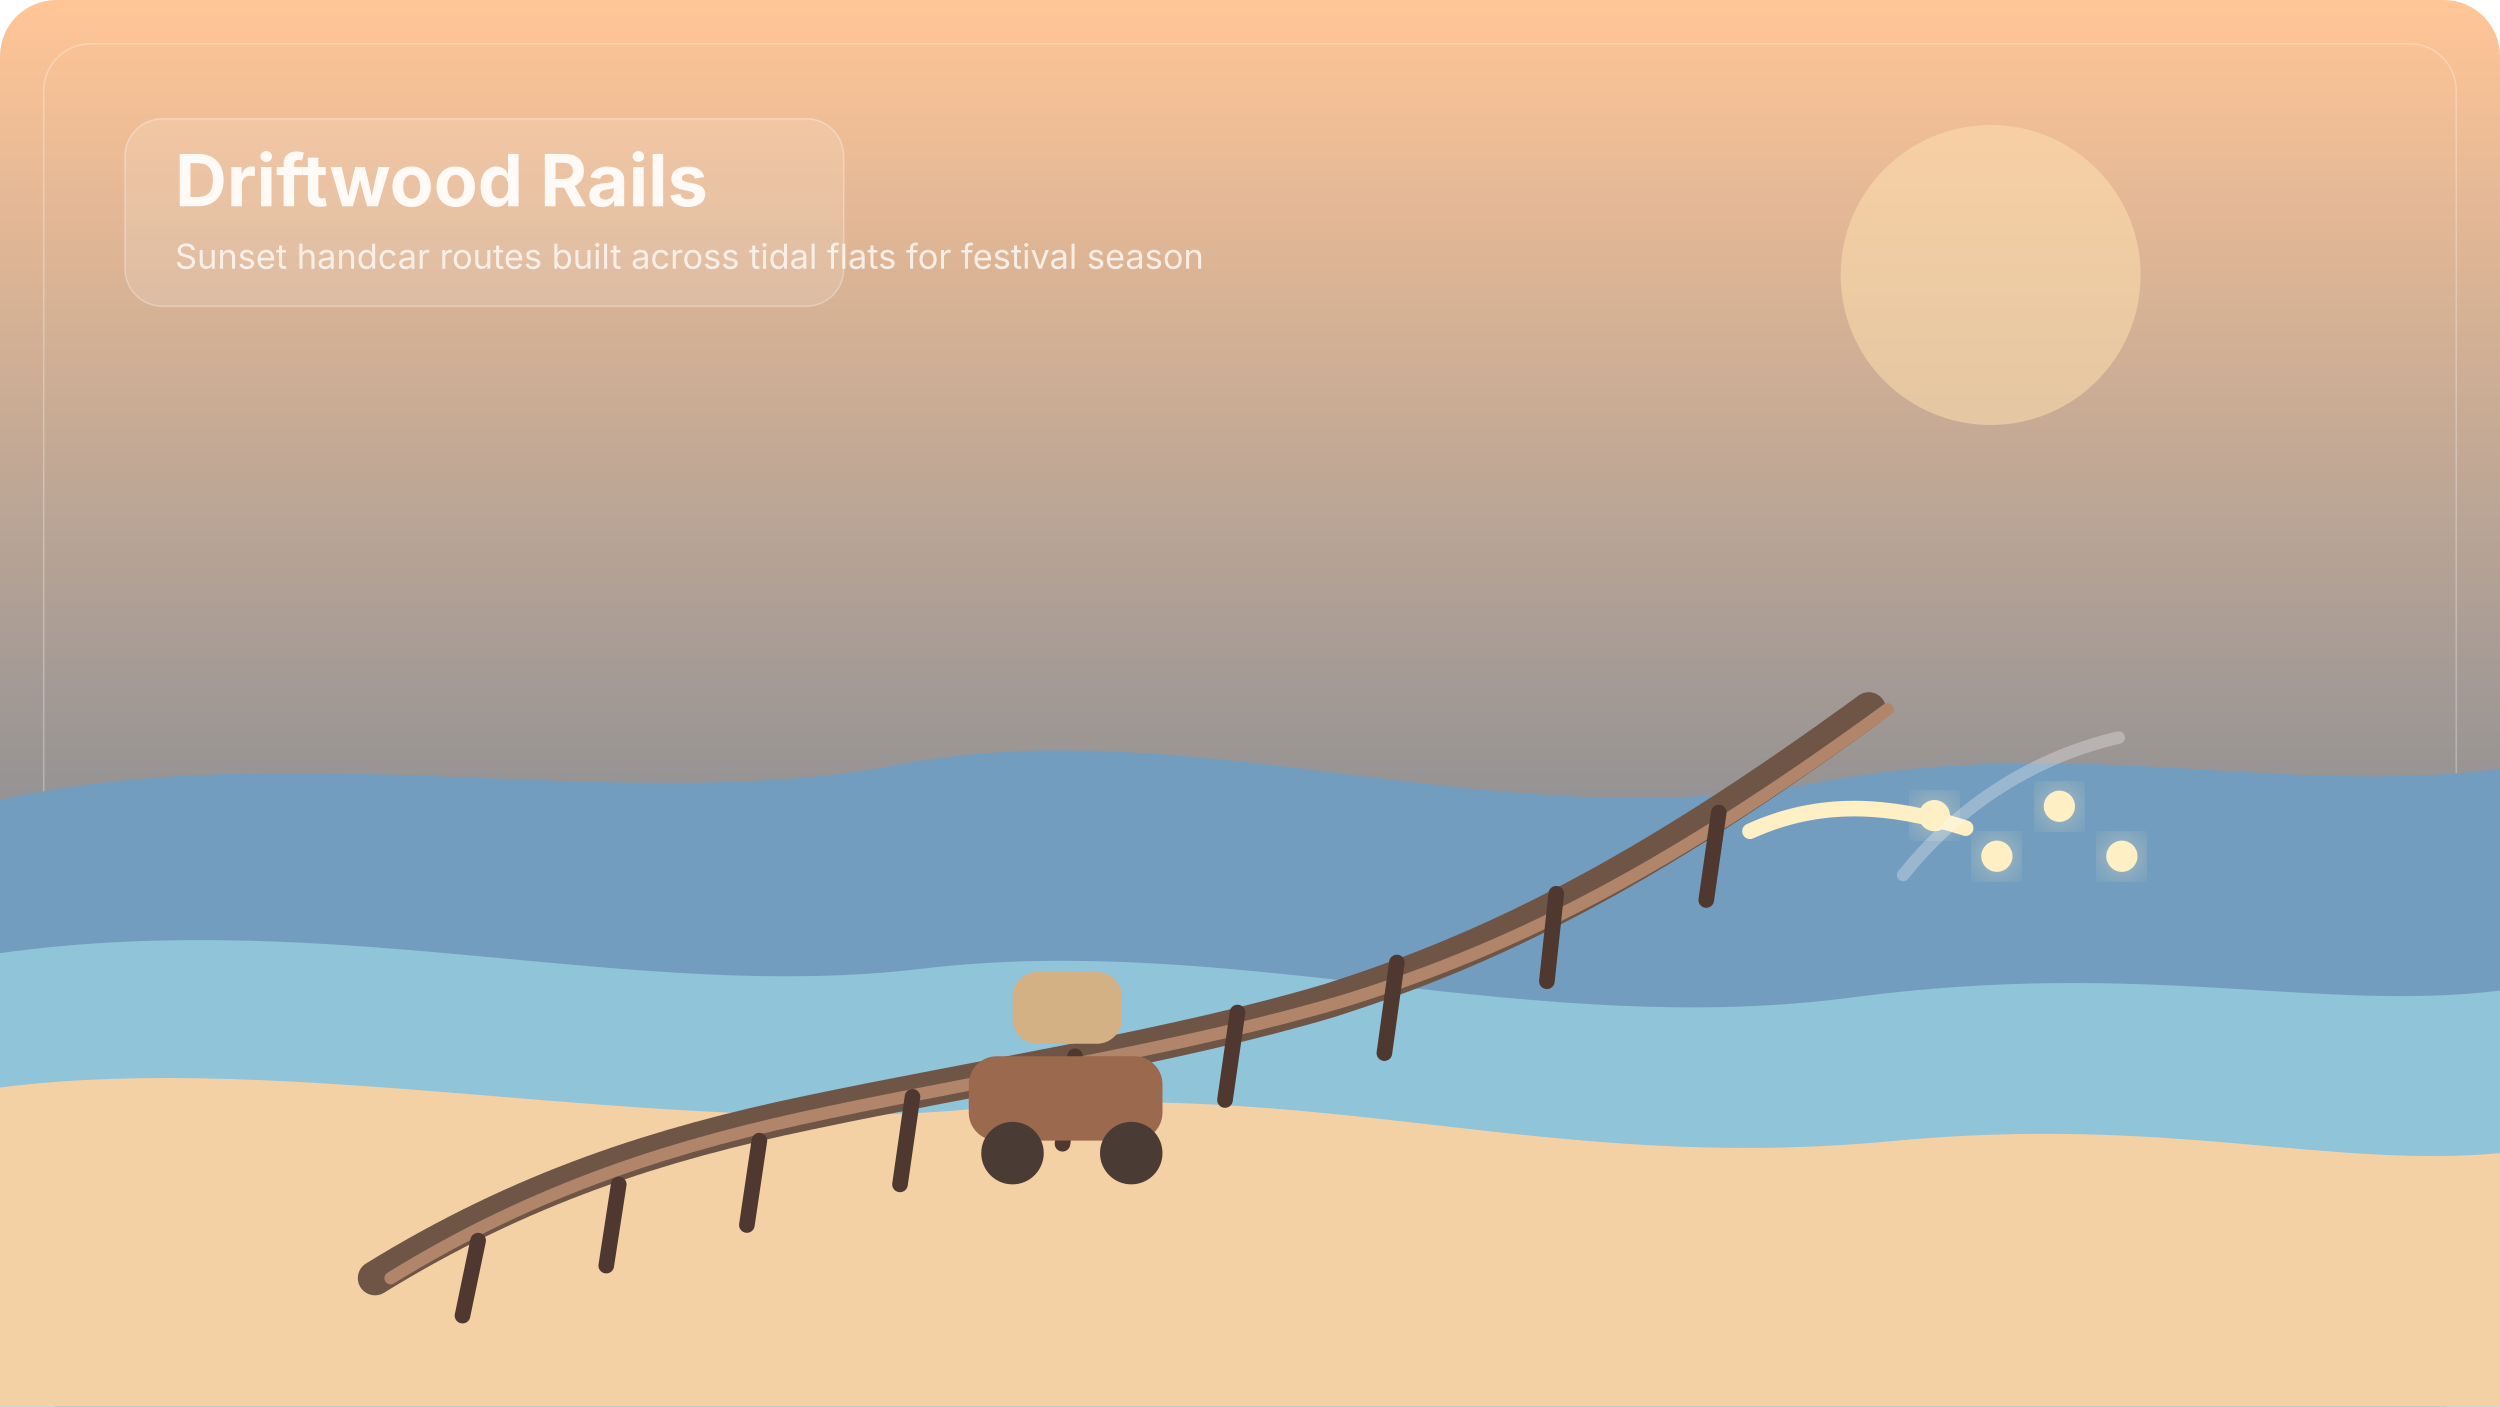
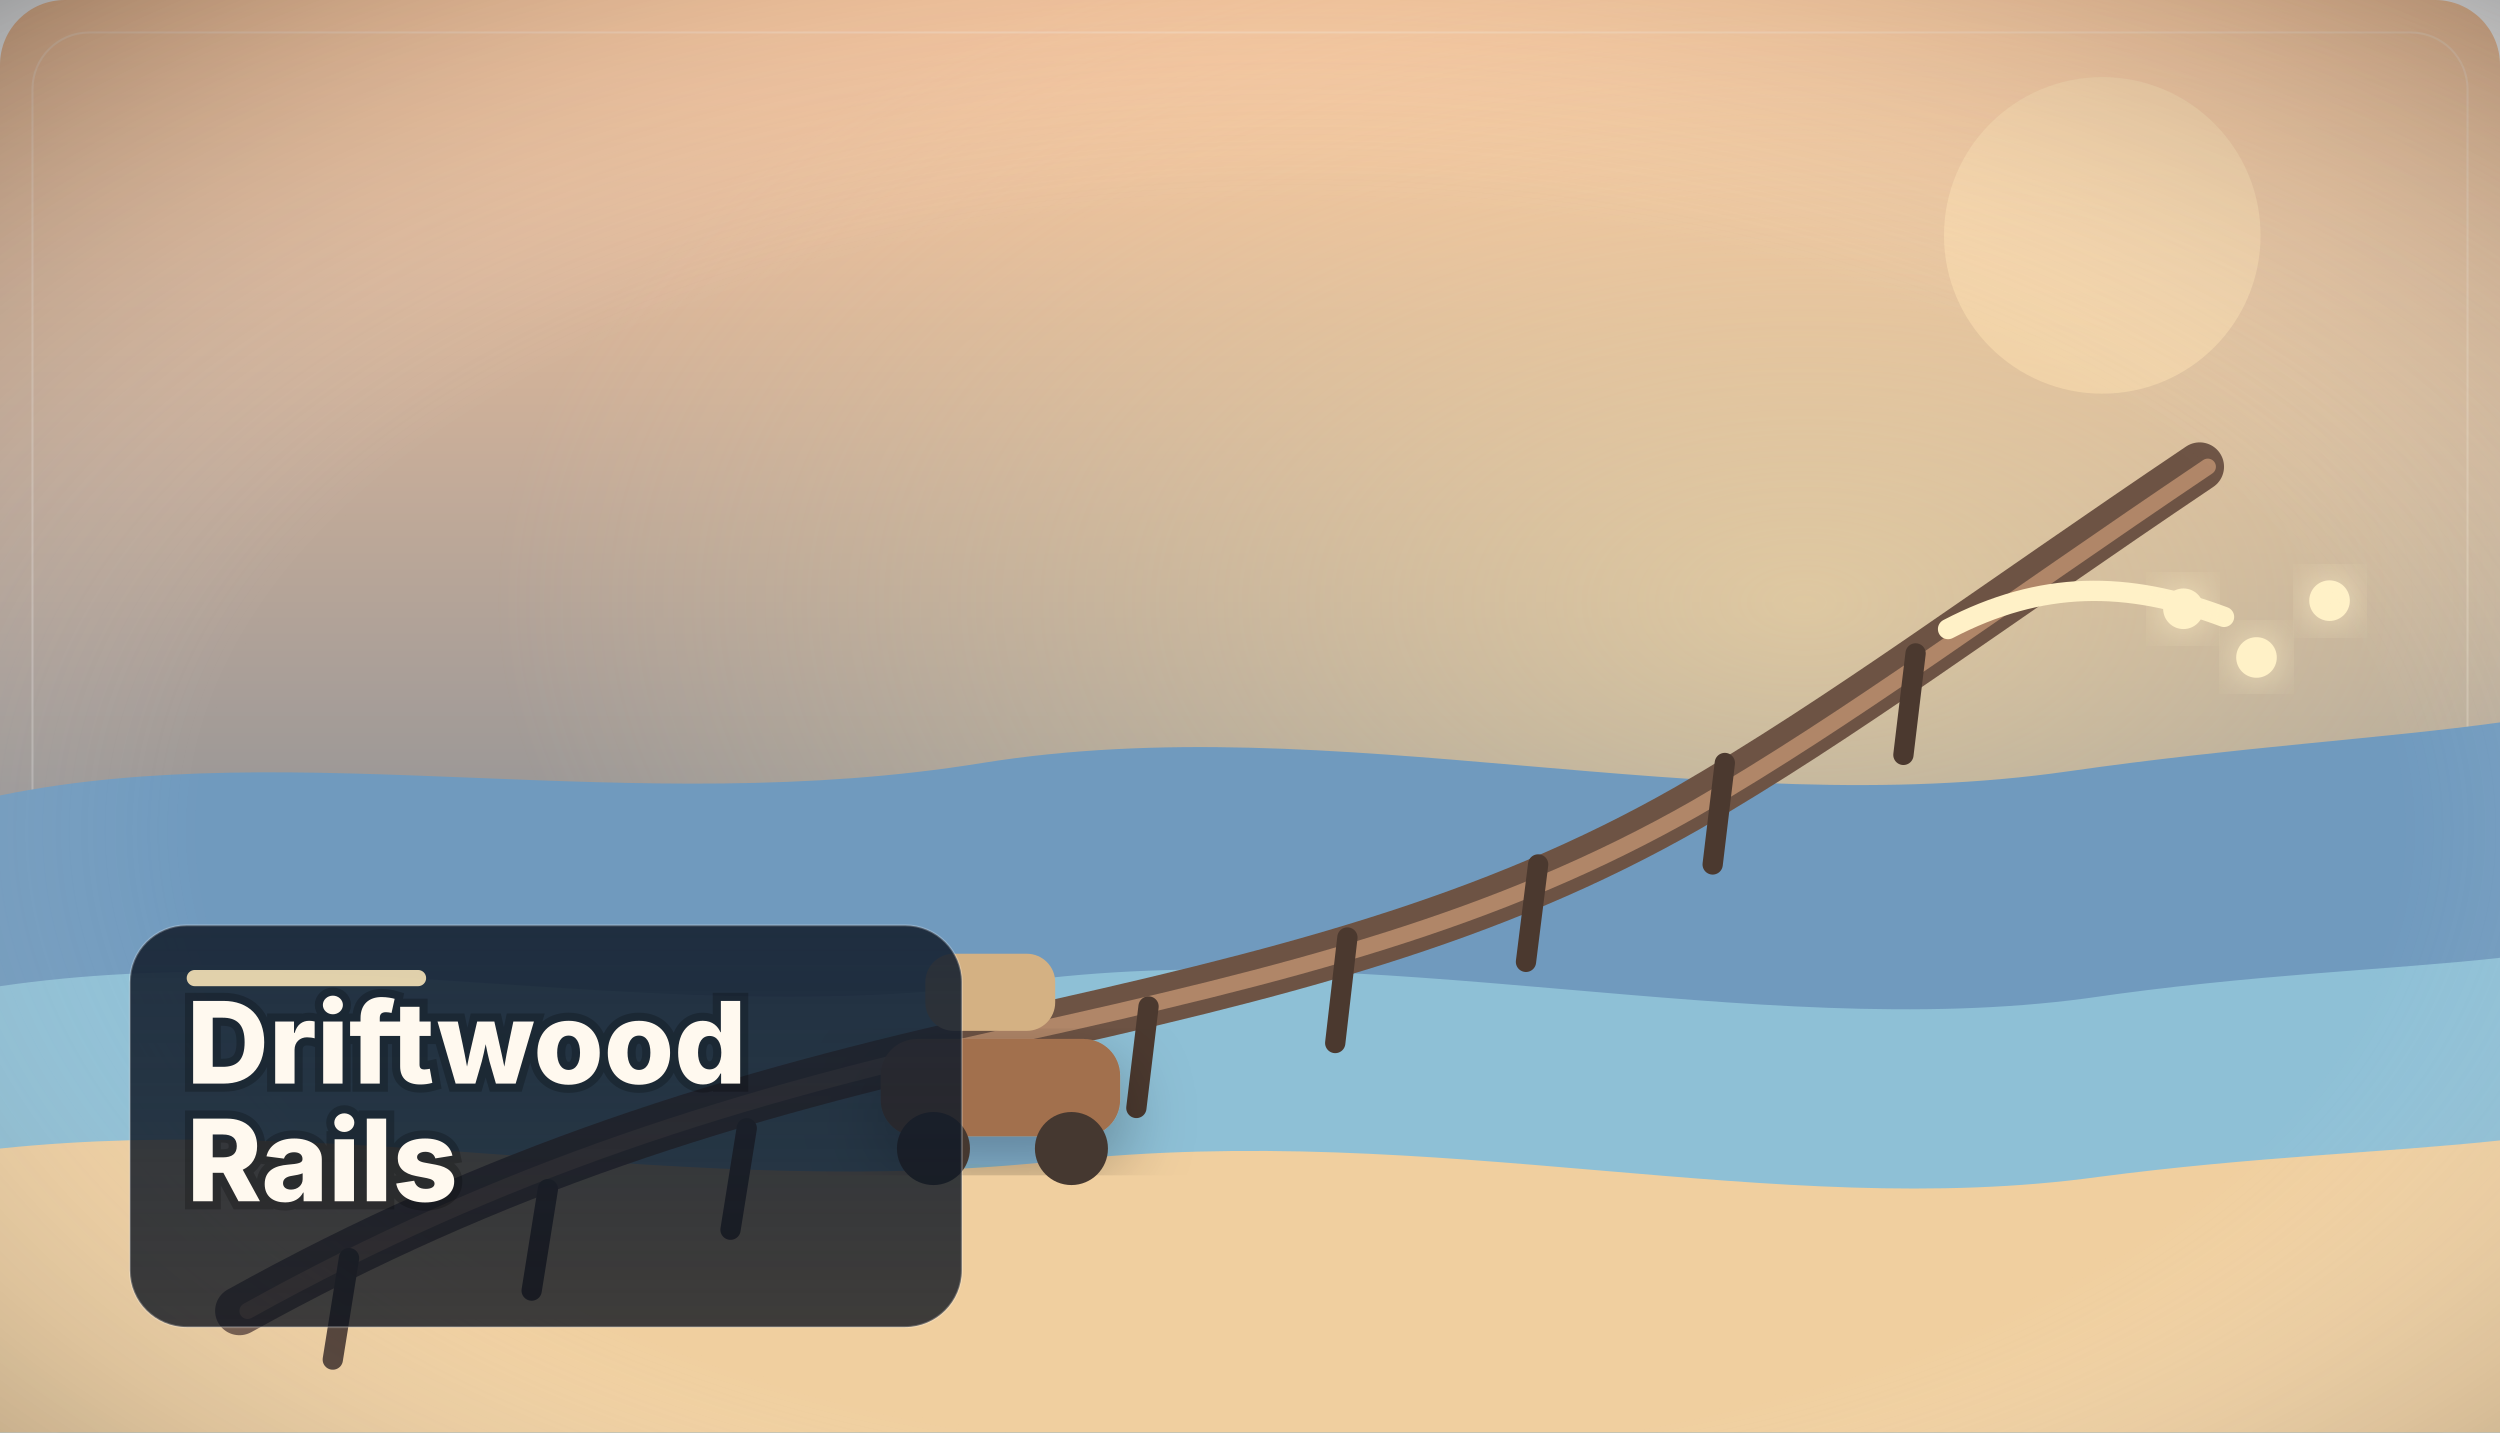
- <svg xmlns="http://www.w3.org/2000/svg" viewBox="0 0 1600 900" role="img" aria-labelledby="title desc">
+ <svg xmlns="http://www.w3.org/2000/svg" viewBox="0 0 1232 706" role="img" aria-labelledby="title desc">
  <defs>
    <linearGradient id="bg" x1="0" y1="0" x2="0" y2="1">
-       <stop offset="0%" stop-color="#ffc596" />
-       <stop offset="100%" stop-color="#446d93" />
+       <stop offset="0%" stop-color="#ffc89b" />
+       <stop offset="100%" stop-color="#4b7194" />
    </linearGradient>
-     <linearGradient id="sunbeam" x1="0" y1="0" x2="1" y2="1">
-       <stop offset="0%" stop-color="rgba(255,255,255,0.65)" />
-       <stop offset="100%" stop-color="rgba(255,255,255,0)" />
+     <radialGradient id="bloom" cx="72%" cy="42%" r="52%">
+       <stop offset="0%" stop-color="#ffe4a8" stop-opacity="0.56" />
+       <stop offset="100%" stop-color="#ffe4a8" stop-opacity="0" />
+     </radialGradient>
+     <linearGradient id="panel" x1="0" y1="0" x2="0" y2="1">
+       <stop offset="0%" stop-color="#162232" stop-opacity="0.9" />
+       <stop offset="100%" stop-color="#0b121d" stop-opacity="0.78" />
    </linearGradient>
-     <linearGradient id="glass" x1="0" y1="0" x2="1" y2="1">
-       <stop offset="0%" stop-color="rgba(255,255,255,0.45)" />
-       <stop offset="100%" stop-color="rgba(255,255,255,0.08)" />
-     </linearGradient>
-     <linearGradient id="warm" x1="0" y1="0" x2="1" y2="0">
-       <stop offset="0%" stop-color="#ffd7ac" />
-       <stop offset="100%" stop-color="#ff9e64" />
-     </linearGradient>
-     <filter id="softGlow" x="-30%" y="-30%" width="160%" height="160%">
-       <feGaussianBlur stdDeviation="12" result="blur" />
+     <radialGradient id="fog" cx="52%" cy="58%" r="78%">
+       <stop offset="56%" stop-color="#ffffff" stop-opacity="0" />
+       <stop offset="100%" stop-color="#05070a" stop-opacity="0.38" />
+     </radialGradient>
+     <filter id="shadow" x="-40%" y="-40%" width="180%" height="180%">
+       <feDropShadow dx="0" dy="14" stdDeviation="18" flood-color="#04101b" flood-opacity="0.35" />
+     </filter>
+     <filter id="glow" x="-40%" y="-40%" width="180%" height="180%">
+       <feGaussianBlur stdDeviation="10" result="blur" />
      <feMerge>
        <feMergeNode in="blur" />
        <feMergeNode in="SourceGraphic" />
      </feMerge>
    </filter>
  </defs>
-   <rect width="1600" height="900" rx="36" fill="url(#bg)" />
-   <rect x="28" y="28" width="1544" height="844" rx="30" fill="none" stroke="rgba(255,255,255,0.28)" />
-   <rect x="80" y="76" width="460" height="120" rx="24" fill="rgba(255,251,247,0.14)" stroke="rgba(255,255,255,0.3)" />
-   <text x="112" y="132" font-family="Inter, Arial, sans-serif" font-size="46" font-weight="700" fill="#fffaf6">Driftwood Rails</text>
-   <text x="112" y="172" font-family="Inter, Arial, sans-serif" font-size="22" fill="rgba(255,250,246,0.82)">Sunset handcar routes built across tidal flats for festival season</text>
-   <circle cx="1274" cy="176" r="96" fill="#ffe0b0" opacity="0.52" />
-   <path d="M0 512 C188 470 400 522 572 490 C766 452 958 540 1168 500 C1330 470 1460 510 1600 492 V900 H0 Z" fill="#729dbe" />
-   <path d="M0 610 C216 580 406 642 590 620 C790 596 982 666 1188 638 C1374 614 1484 648 1600 634 V900 H0 Z" fill="#8fc4d9" />
-   <path d="M0 696 C188 672 422 728 620 710 C848 688 988 752 1214 730 C1388 714 1490 748 1600 738 V900 H0 Z" fill="#f3d1a4" />
-   <path d="M240 818 C334 760 422 732 518 712 C622 690 752 670 852 640 C952 608 1048 562 1196 454" fill="none" stroke="#6e5546" stroke-width="22" stroke-linecap="round" />
-   <path d="M250 818 C344 760 434 732 530 712 C634 690 762 670 862 640 C964 608 1060 562 1208 454" fill="none" stroke="#b1856a" stroke-width="8" stroke-linecap="round" />
-   <path d="M306 794 L296 842 M396 758 L388 810 M486 730 L478 784 M584 702 L576 758 M688 676 L680 732 M792 648 L784 704 M894 616 L886 674 M996 572 L990 628 M1100 520 L1092 576" stroke="#4e382f" stroke-width="10" stroke-linecap="round" />
-   <rect x="620" y="676" width="124" height="54" rx="18" fill="#9b694d" />
-   <circle cx="648" cy="738" r="20" fill="#4a3b34" />
-   <circle cx="724" cy="738" r="20" fill="#4a3b34" />
-   <rect x="648" y="622" width="70" height="46" rx="16" fill="#d4b184" />
-   <path d="M1120 532 C1164 512 1208 514 1258 530" fill="none" stroke="#ffefc5" stroke-width="10" stroke-linecap="round" />
-   <circle cx="1238" cy="522" r="10" fill="#ffefc5" filter="url(#softGlow)" />
-   <circle cx="1278" cy="548" r="10" fill="#ffefc5" filter="url(#softGlow)" />
-   <circle cx="1318" cy="516" r="10" fill="#ffefc5" filter="url(#softGlow)" />
-   <circle cx="1358" cy="548" r="10" fill="#ffefc5" filter="url(#softGlow)" />
-   <path d="M1218 560 C1250 520 1296 486 1356 472" fill="none" stroke="rgba(255,255,255,0.28)" stroke-width="8" stroke-linecap="round" />
+   <rect width="1232" height="706" rx="32" fill="url(#bg)" />
+   <rect x="16" y="16" width="1200" height="674" rx="28" fill="none" stroke="rgba(255,255,255,0.24)" />
+   <rect width="1232" height="706" fill="url(#bloom)" />
+   <circle cx="1036" cy="116" r="78" fill="#ffe2b1" opacity="0.5" />
+   <path d="M0 392 C146 362 312 404 484 376 C658 348 840 406 1020 380 C1104 368 1174 364 1232 356 V706 H0 Z" fill="#709abe" />
+   <path d="M0 486 C164 462 330 508 500 484 C674 460 864 514 1028 492 C1110 480 1178 478 1232 472 V706 H0 Z" fill="#8ec0d6" />
+   <path d="M0 566 C172 548 340 592 522 572 C708 552 874 602 1034 580 C1110 570 1176 568 1232 562 V706 H0 Z" fill="#f0cf9f" />
+   <path d="M118 646 C244 576 360 540 496 510 C632 480 734 454 832 398 C908 354 980 300 1084 230" fill="none" stroke="#6d5344" stroke-width="24" stroke-linecap="round" />
+   <path d="M122 646 C248 576 364 540 500 510 C636 480 738 454 836 398 C912 354 984 300 1088 230" fill="none" stroke="#b08668" stroke-width="8" stroke-linecap="round" />
+   <path d="M172 620 L164 670 M270 586 L262 636 M368 556 L360 606 M468 526 L460 578 M566 496 L560 546 M664 462 L658 514 M758 426 L752 474 M850 376 L844 426 M944 322 L938 372" stroke="#4b392f" stroke-width="10" stroke-linecap="round" />
+   <rect x="434" y="512" width="118" height="48" rx="18" fill="#a2704e" filter="url(#shadow)" />
+   <circle cx="460" cy="566" r="18" fill="#453830" />
+   <circle cx="528" cy="566" r="18" fill="#453830" />
+   <rect x="456" y="470" width="64" height="38" rx="14" fill="#d4b183" />
+   <path d="M960 310 C1006 286 1048 286 1096 304" fill="none" stroke="#fff1c7" stroke-width="10" stroke-linecap="round" />
+   <circle cx="1076" cy="300" r="10" fill="#fff1c7" filter="url(#glow)" />
+   <circle cx="1112" cy="324" r="10" fill="#fff1c7" filter="url(#glow)" />
+   <circle cx="1148" cy="296" r="10" fill="#fff1c7" filter="url(#glow)" />
+   <rect width="1232" height="706" fill="url(#fog)" />
+   <rect x="64" y="456" width="410" height="198" rx="28" fill="url(#panel)" stroke="rgba(255,255,255,0.24)" />
+   <rect x="92" y="478" width="118" height="8" rx="4" fill="rgba(255,234,188,0.86)" />
+   <text x="92" y="534" font-family="Inter, Arial, sans-serif" font-size="56" font-weight="800" fill="#fff9ef" paint-order="stroke" stroke="rgba(0,0,0,0.22)" stroke-width="8">Driftwood</text>
+   <text x="92" y="592" font-family="Inter, Arial, sans-serif" font-size="56" font-weight="800" fill="#fff9ef" paint-order="stroke" stroke="rgba(0,0,0,0.22)" stroke-width="8">Rails</text>
</svg>
